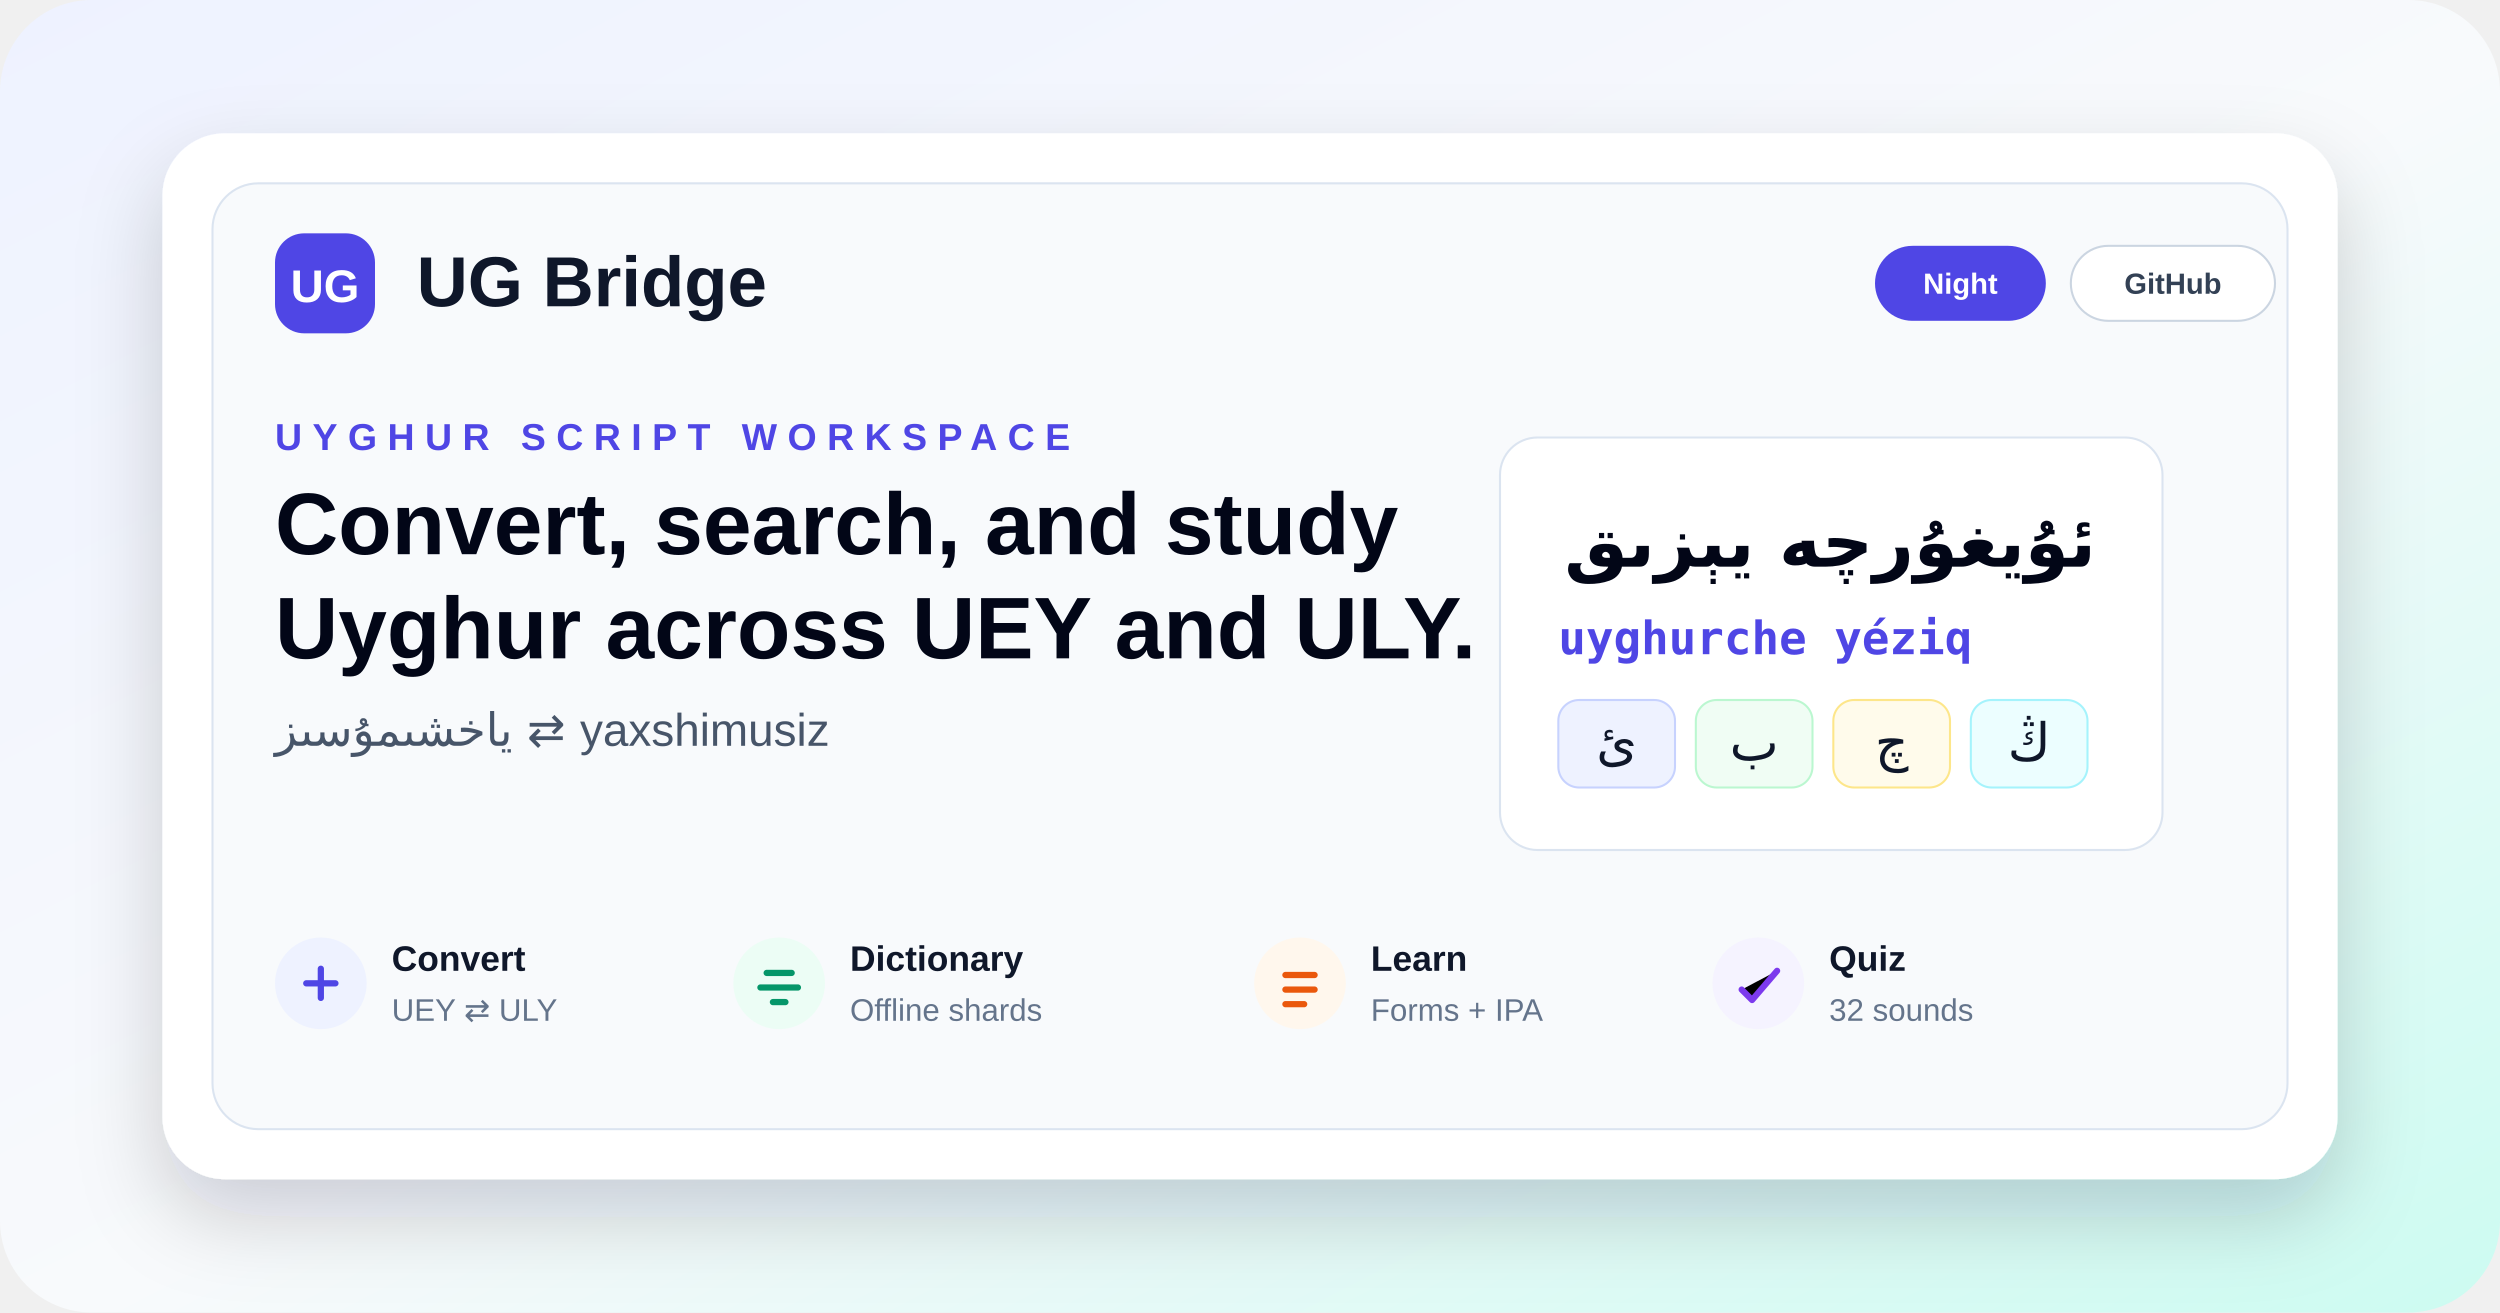
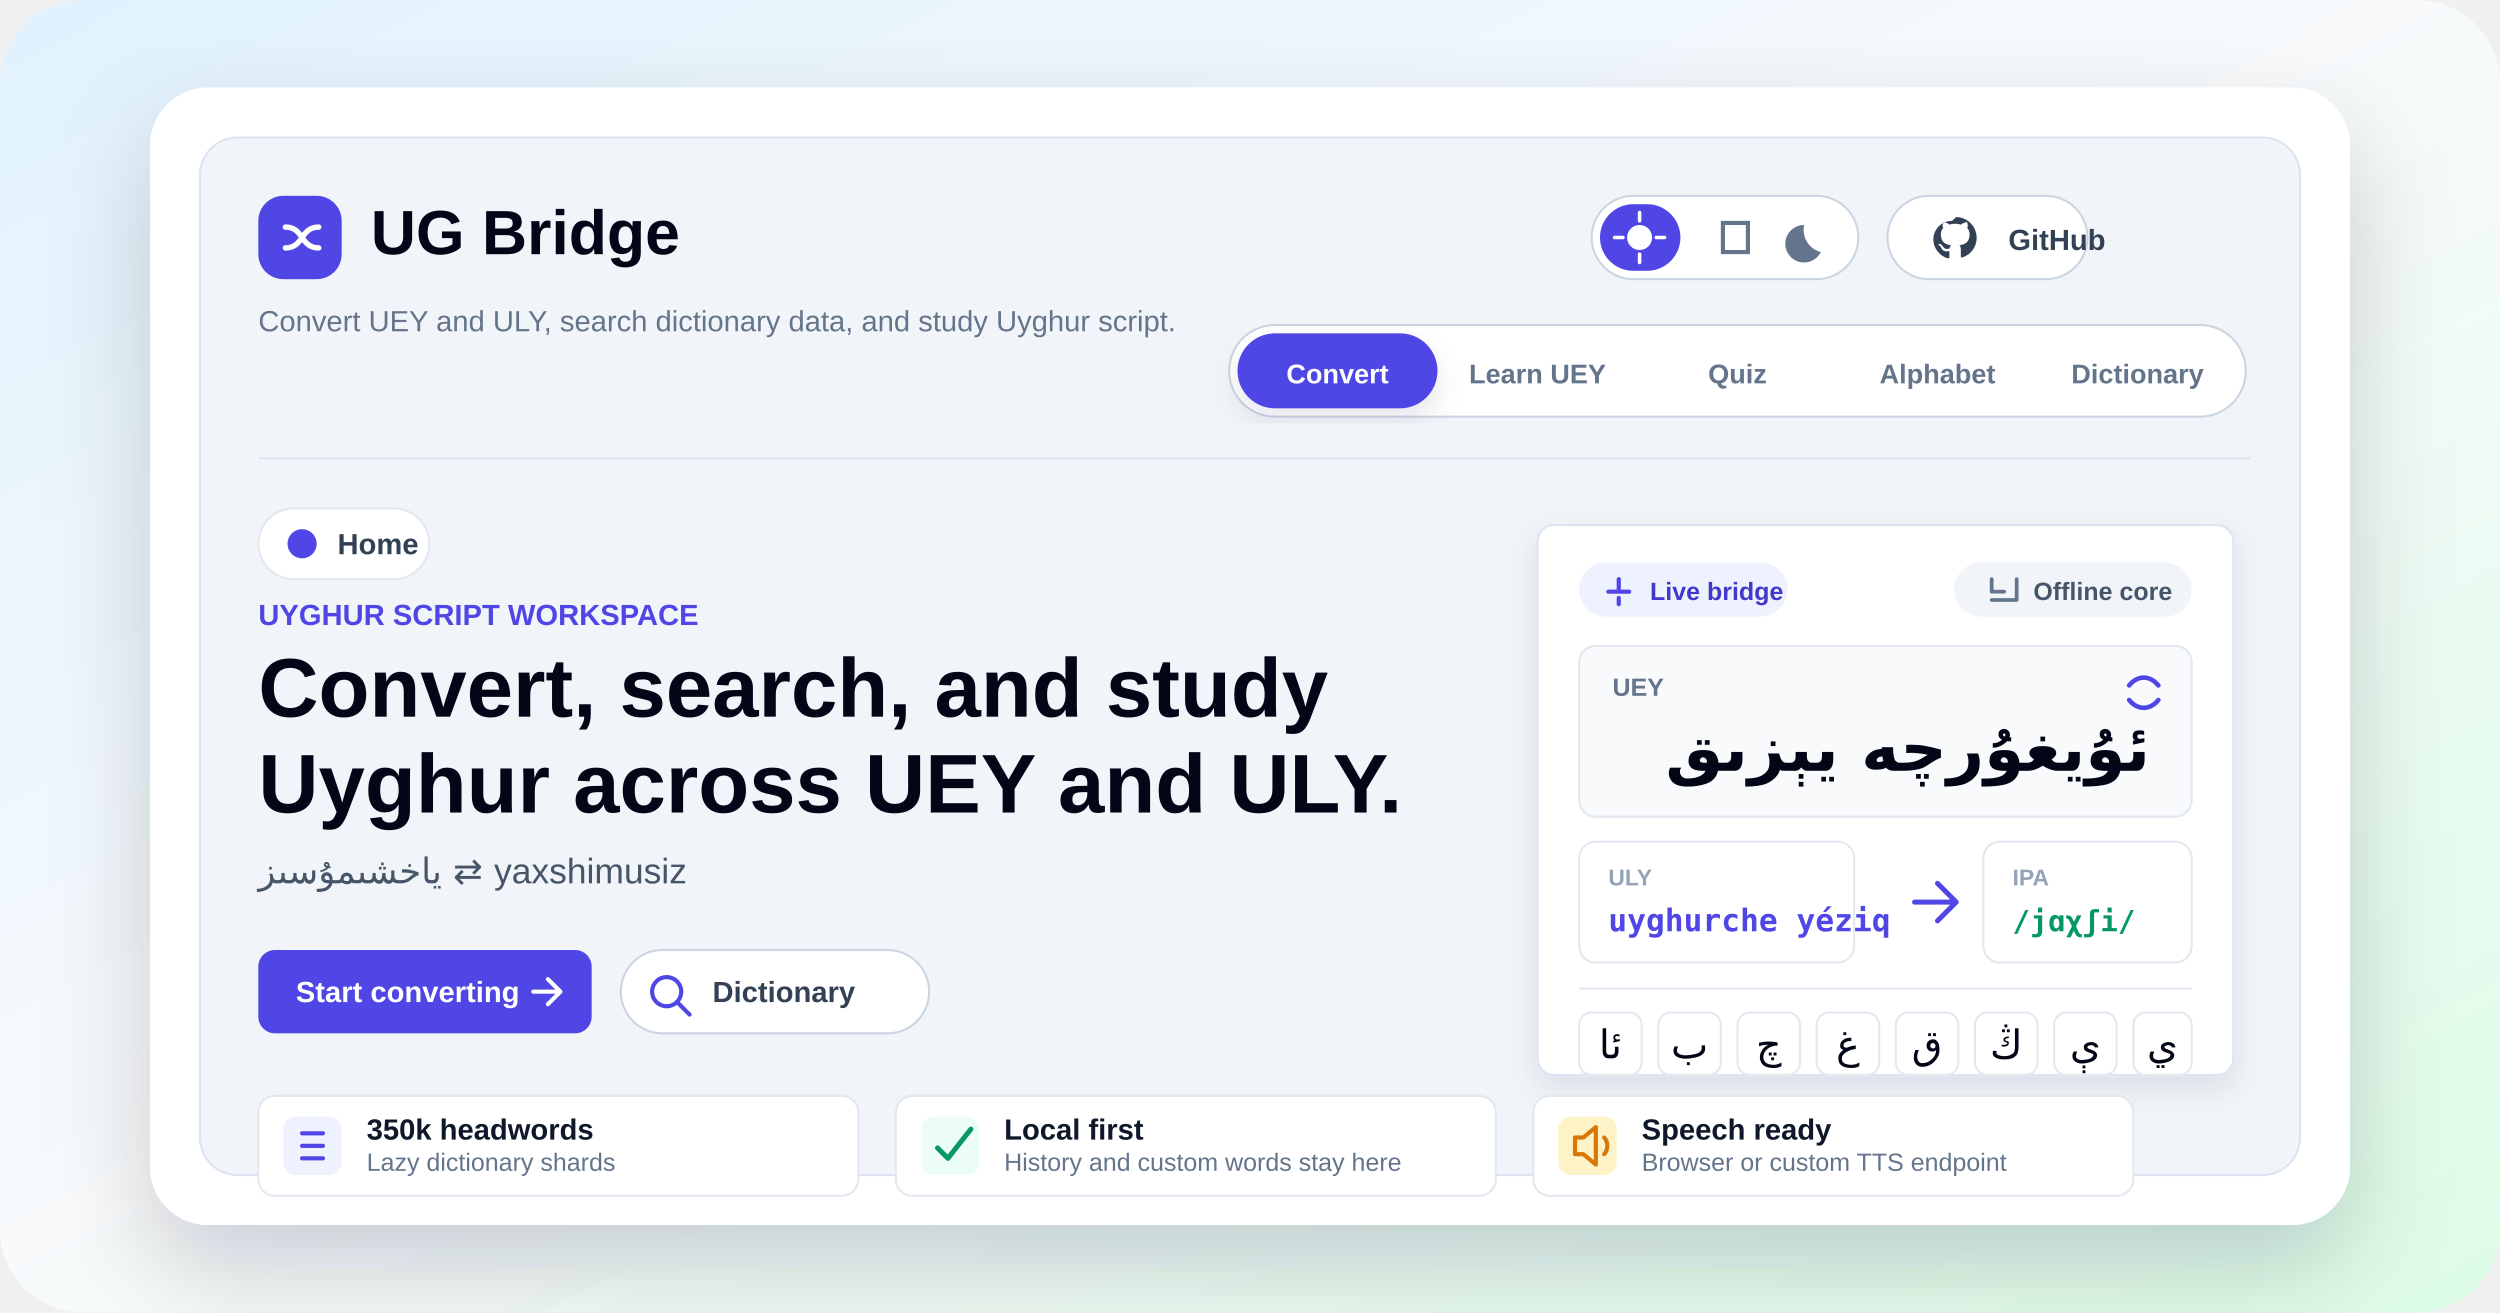
- <svg xmlns="http://www.w3.org/2000/svg" viewBox="0 0 1200 630" role="img" aria-labelledby="title desc">
+ <svg xmlns="http://www.w3.org/2000/svg" viewBox="0 0 1200 630" role="img" aria-labelledby="title desc" font-family="Arial, sans-serif">
  <defs>
-     <linearGradient id="bg" x1="0" y1="0" x2="1" y2="1">
-       <stop offset="0" stop-color="#eef2ff" />
-       <stop offset="0.52" stop-color="#f8fafc" />
-       <stop offset="1" stop-color="#ccfbf1" />
+     <linearGradient id="page-bg" x1="0" y1="0" x2="1" y2="1">
+       <stop offset="0" stop-color="#e0f2fe" />
+       <stop offset="0.48" stop-color="#f8fafc" />
+       <stop offset="1" stop-color="#dcfce7" />
    </linearGradient>
-     <filter id="shadow" x="-20%" y="-20%" width="140%" height="140%">
-       <feDropShadow dx="0" dy="18" stdDeviation="20" flood-color="#0f172a" flood-opacity="0.18" />
+     <filter id="window-shadow" x="-15%" y="-18%" width="130%" height="136%">
+       <feDropShadow dx="0" dy="20" stdDeviation="24" flood-color="#0f172a" flood-opacity="0.18" />
+     </filter>
+     <filter id="soft-shadow" x="-20%" y="-20%" width="140%" height="140%">
+       <feDropShadow dx="0" dy="6" stdDeviation="7" flood-color="#0f172a" flood-opacity="0.10" />
    </filter>
  </defs>
-   <rect width="1200" height="630" rx="44" fill="url(#bg)" />
-   <g transform="translate(78 64)">
-     <rect width="1044" height="502" rx="30" fill="#ffffff" filter="url(#shadow)" />
-     <rect x="24" y="24" width="996" height="454" rx="22" fill="#f8fafc" stroke="#dbe4f0" />
-     <g transform="translate(54 48)">
-       <rect width="48" height="48" rx="14" fill="#4f46e5" />
-       <text x="24" y="33" fill="#ffffff" font-family="Arial, sans-serif" font-size="22" font-weight="800" text-anchor="middle">UG</text>
-       <text x="68" y="35" fill="#0f172a" font-family="Arial, sans-serif" font-size="34" font-weight="800">UG Bridge</text>
-       <rect x="768" y="6" width="82" height="36" rx="18" fill="#4f46e5" />
-       <text x="809" y="29" fill="#ffffff" font-family="Arial, sans-serif" font-size="14" font-weight="700" text-anchor="middle">Night</text>
-       <rect x="862" y="6" width="98" height="36" rx="18" fill="#ffffff" stroke="#cbd5e1" />
-       <text x="911" y="29" fill="#334155" font-family="Arial, sans-serif" font-size="14" font-weight="700" text-anchor="middle">GitHub</text>
+   <rect width="1200" height="630" rx="40" fill="url(#page-bg)" />
+   <g transform="translate(72 42)">
+     <rect width="1056" height="546" rx="28" fill="#ffffff" filter="url(#window-shadow)" />
+     <rect x="24" y="24" width="1008" height="498" rx="18" fill="#f1f5f9" stroke="#dbe4f0" />
+     <g transform="translate(52 52)">
+       <g>
+         <rect width="40" height="40" rx="12" fill="#4f46e5" />
+         <path d="M13 15c4 0 6 2 8 5 2-3 4-5 8-5M13 25c4 0 6-2 8-5 2 3 4 5 8 5" fill="none" stroke="#ffffff" stroke-width="2.6" stroke-linecap="round" />
+         <text x="54" y="28" fill="#020617" font-size="30" font-weight="800">UG Bridge</text>
+         <text x="0" y="65" fill="#64748b" font-size="14">Convert UEY and ULY, search dictionary data, and study Uyghur script.</text>
+       </g>
+       <g transform="translate(640 0)">
+         <rect width="128" height="40" rx="20" fill="#ffffff" stroke="#cbd5e1" />
+         <rect x="4" y="4" width="38.6" height="32" rx="16" fill="#4f46e5" />
+         <circle cx="23" cy="20" r="6" fill="#ffffff" />
+         <path d="M23 8v4M23 28v4M11 20h4M31 20h4" stroke="#ffffff" stroke-width="1.7" stroke-linecap="round" />
+         <path d="M63 13h12v14H63z" fill="none" stroke="#64748b" stroke-width="2" rx="2" />
+         <path d="M102 14a9 9 0 1 0 8 13 11 11 0 0 1-8-13Z" fill="#64748b" />
+       </g>
+       <g transform="translate(782 0)">
+         <rect width="96" height="40" rx="20" fill="#ffffff" stroke="#cbd5e1" />
+         <path d="M31 12c-5 0-9 4-9 9 0 4 3 8 7 9 .5.1.7-.2.7-.5v-3c-3 .7-3.7-1.2-3.7-1.2-.5-1.2-1.2-1.5-1.2-1.5-1-.7.1-.7.1-.7 1.1.1 1.7 1.2 1.7 1.2 1 1.7 2.6 1.2 3.2.9.1-.7.4-1.2.7-1.5-2.4-.3-4.9-1.2-4.9-5.3 0-1.2.4-2.1 1.1-2.9-.1-.3-.5-1.4.1-2.8 0 0 .9-.3 3 1.1.9-.3 1.8-.4 2.7-.4.9 0 1.8.1 2.7.4 2.1-1.4 3-1.1 3-1.1.6 1.4.2 2.5.1 2.8.7.8 1.1 1.7 1.1 2.9 0 4.1-2.5 5-4.9 5.3.4.3.7 1 .7 2v3.4c0 .3.2.6.7.5 4-1.3 6.9-5 6.9-9.4 0-5.5-4.4-10-9.9-10Z" fill="#334155" />
+         <text x="58" y="26" fill="#334155" font-size="14" font-weight="700">GitHub</text>
+       </g>
+       <g transform="translate(466 62)">
+         <rect width="488" height="44" rx="22" fill="#ffffff" stroke="#cbd5e1" />
+         <rect x="4" y="4" width="96" height="36" rx="18" fill="#4f46e5" filter="url(#soft-shadow)" />
+         <text x="52" y="28" fill="#ffffff" font-size="13" font-weight="700" text-anchor="middle">Convert</text>
+         <text x="148" y="28" fill="#64748b" font-size="13" font-weight="700" text-anchor="middle">Learn UEY</text>
+         <text x="244" y="28" fill="#64748b" font-size="13" font-weight="700" text-anchor="middle">Quiz</text>
+         <text x="340" y="28" fill="#64748b" font-size="13" font-weight="700" text-anchor="middle">Alphabet</text>
+         <text x="436" y="28" fill="#64748b" font-size="13" font-weight="700" text-anchor="middle">Dictionary</text>
+       </g>
+       <line x1="0" y1="126" x2="956" y2="126" stroke="#dbe4f0" />
    </g>
-     <g transform="translate(54 128)">
-       <text x="0" y="24" fill="#4f46e5" font-family="Arial, sans-serif" font-size="18" font-weight="800" letter-spacing="5">UYGHUR SCRIPT WORKSPACE</text>
-       <text x="0" y="74" fill="#020617" font-family="Arial, sans-serif" font-size="42" font-weight="800">Convert, search, and study</text>
-       <text x="0" y="124" fill="#020617" font-family="Arial, sans-serif" font-size="42" font-weight="800">Uyghur across UEY and ULY.</text>
-       <text x="0" y="166" fill="#475569" font-family="Arial, sans-serif" font-size="22">ياخشىمۇسىز ⇄ yaxshimusiz</text>
+     <g transform="translate(52 202)">
+       <rect width="82" height="34" rx="17" fill="#ffffff" stroke="#e2e8f0" />
+       <circle cx="21" cy="17" r="7" fill="#4f46e5" />
+       <text x="38" y="22" fill="#334155" font-size="14" font-weight="700">Home</text>
    </g>
-     <g transform="translate(642 146)">
-       <rect width="318" height="198" rx="18" fill="#ffffff" stroke="#dbe4f0" />
-       <text x="286" y="62" fill="#020617" font-family="Arial, sans-serif" font-size="34" font-weight="800" text-anchor="end">ئۇيغۇرچە يېزىق</text>
-       <text x="28" y="104" fill="#4f46e5" font-family="monospace" font-size="22" font-weight="800">uyghurche yéziq</text>
-       <g transform="translate(28 126)">
-         <rect width="56" height="42" rx="10" fill="#eef2ff" stroke="#c7d2fe" />
-         <rect x="66" width="56" height="42" rx="10" fill="#f0fdf4" stroke="#bbf7d0" />
-         <rect x="132" width="56" height="42" rx="10" fill="#fffbeb" stroke="#fde68a" />
-         <rect x="198" width="56" height="42" rx="10" fill="#ecfeff" stroke="#a5f3fc" />
-         <text x="28" y="29" fill="#0f172a" font-family="Arial, sans-serif" font-size="25" text-anchor="middle">ئ</text>
-         <text x="94" y="29" fill="#0f172a" font-family="Arial, sans-serif" font-size="25" text-anchor="middle">ب</text>
-         <text x="160" y="29" fill="#0f172a" font-family="Arial, sans-serif" font-size="25" text-anchor="middle">چ</text>
-         <text x="226" y="29" fill="#0f172a" font-family="Arial, sans-serif" font-size="25" text-anchor="middle">ڭ</text>
+     <g transform="translate(52 258)">
+       <text x="0" y="0" fill="#4f46e5" font-size="14" font-weight="800">UYGHUR SCRIPT WORKSPACE</text>
+       <text x="0" y="44" fill="#020617" font-size="40" font-weight="800">Convert, search, and study</text>
+       <text x="0" y="90" fill="#020617" font-size="40" font-weight="800">Uyghur across UEY and ULY.</text>
+       <text x="0" y="124" fill="#475569" font-size="17">ياخشىمۇسىز ⇄ yaxshimusiz</text>
+       <g transform="translate(0 156)">
+         <rect width="160" height="40" rx="8" fill="#4f46e5" />
+         <text x="18" y="25" fill="#ffffff" font-size="14" font-weight="700">Start converting</text>
+         <path d="M132 20h12M139 14l6 6-6 6" fill="none" stroke="#ffffff" stroke-width="2" stroke-linecap="round" stroke-linejoin="round" />
+         <rect x="174" width="148" height="40" rx="20" fill="#ffffff" stroke="#cbd5e1" />
+         <circle cx="196" cy="20" r="7" fill="none" stroke="#4f46e5" stroke-width="2" />
+         <path d="m201 25 6 6" stroke="#4f46e5" stroke-width="2" stroke-linecap="round" />
+         <text x="218" y="25" fill="#334155" font-size="14" font-weight="700">Dictionary</text>
      </g>
    </g>
-     <g transform="translate(54 386)">
+     <g transform="translate(666 210)">
+       <rect width="334" height="264" rx="8" fill="#ffffff" stroke="#dbe4f0" filter="url(#soft-shadow)" />
+       <g transform="translate(20 18)">
+         <rect width="100" height="26" rx="13" fill="#eef2ff" />
+         <path d="M19 8v5M19 17v3M14 14h10" stroke="#4f46e5" stroke-width="2" stroke-linecap="round" />
+         <text x="34" y="18" fill="#4338ca" font-size="12" font-weight="700">Live bridge</text>
+         <rect x="180" width="114" height="26" rx="13" fill="#f1f5f9" />
+         <path d="M198 8v6h6M210 8v10h-12" fill="none" stroke="#64748b" stroke-width="1.8" stroke-linecap="round" stroke-linejoin="round" />
+         <text x="218" y="18" fill="#475569" font-size="12" font-weight="700">Offline core</text>
+       </g>
+       <g transform="translate(20 58)">
+         <rect width="294" height="82" rx="8" fill="#f8fafc" stroke="#e2e8f0" />
+         <text x="16" y="24" fill="#64748b" font-size="12" font-weight="700">UEY</text>
+         <path d="M264 19c4-5 10-5 14 0M264 26c4 5 10 5 14 0" fill="none" stroke="#4f46e5" stroke-width="2.2" stroke-linecap="round" />
+         <text x="274" y="60" fill="#020617" font-size="31" font-weight="700" text-anchor="end">ئۇيغۇرچە يېزىق</text>
+       </g>
+       <g transform="translate(20 152)">
+         <rect width="132" height="58" rx="8" fill="#ffffff" stroke="#e2e8f0" />
+         <text x="14" y="21" fill="#94a3b8" font-size="11" font-weight="800">ULY</text>
+         <text x="14" y="43" fill="#4f46e5" font-family="Menlo, Consolas, monospace" font-size="15" font-weight="700">uyghurche yéziq</text>
+         <path d="M161 29h18M172 20l9 9-9 9" fill="none" stroke="#4f46e5" stroke-width="2.4" stroke-linecap="round" stroke-linejoin="round" />
+         <rect x="194" width="100" height="58" rx="8" fill="#ffffff" stroke="#e2e8f0" />
+         <text x="208" y="21" fill="#94a3b8" font-size="11" font-weight="800">IPA</text>
+         <text x="208" y="43" fill="#059669" font-family="Menlo, Consolas, monospace" font-size="14" font-weight="700">/jɑχʃi/</text>
+       </g>
+       <g transform="translate(20 222)">
+         <rect width="294" height="1" fill="#e2e8f0" />
+         <g transform="translate(0 12)">
+           <rect width="30" height="30" rx="6" fill="#ffffff" stroke="#e2e8f0" />
+           <rect x="38" width="30" height="30" rx="6" fill="#ffffff" stroke="#e2e8f0" />
+           <rect x="76" width="30" height="30" rx="6" fill="#ffffff" stroke="#e2e8f0" />
+           <rect x="114" width="30" height="30" rx="6" fill="#ffffff" stroke="#e2e8f0" />
+           <rect x="152" width="30" height="30" rx="6" fill="#ffffff" stroke="#e2e8f0" />
+           <rect x="190" width="30" height="30" rx="6" fill="#ffffff" stroke="#e2e8f0" />
+           <rect x="228" width="30" height="30" rx="6" fill="#ffffff" stroke="#e2e8f0" />
+           <rect x="266" width="28" height="30" rx="6" fill="#ffffff" stroke="#e2e8f0" />
+           <text x="15" y="22" fill="#020617" font-size="19" text-anchor="middle">ئا</text>
+           <text x="53" y="22" fill="#020617" font-size="19" text-anchor="middle">ب</text>
+           <text x="91" y="22" fill="#020617" font-size="19" text-anchor="middle">چ</text>
+           <text x="129" y="22" fill="#020617" font-size="19" text-anchor="middle">غ</text>
+           <text x="167" y="22" fill="#020617" font-size="19" text-anchor="middle">ق</text>
+           <text x="205" y="22" fill="#020617" font-size="19" text-anchor="middle">ڭ</text>
+           <text x="243" y="22" fill="#020617" font-size="19" text-anchor="middle">ې</text>
+           <text x="280" y="22" fill="#020617" font-size="19" text-anchor="middle">ي</text>
+         </g>
+       </g>
+     </g>
+     <g transform="translate(52 484)">
      <g>
-         <circle cx="22" cy="22" r="22" fill="#eef2ff" />
-         <path d="M15 22h14M22 15v14" stroke="#4f46e5" stroke-width="3" stroke-linecap="round" />
-         <text x="56" y="16" fill="#0f172a" font-family="Arial, sans-serif" font-size="17" font-weight="800">Convert</text>
-         <text x="56" y="40" fill="#64748b" font-family="Arial, sans-serif" font-size="15">UEY ⇄ ULY</text>
+         <rect width="288" height="48" rx="8" fill="#ffffff" stroke="#e2e8f0" />
+         <rect x="12" y="10" width="28" height="28" rx="6" fill="#eef2ff" />
+         <path d="M21 18h10M21 24h10M21 30h10" stroke="#4f46e5" stroke-width="2" stroke-linecap="round" />
+         <text x="52" y="21" fill="#0f172a" font-size="14" font-weight="800">350k headwords</text>
+         <text x="52" y="36" fill="#64748b" font-size="12">Lazy dictionary shards</text>
      </g>
-       <g transform="translate(220 0)">
-         <circle cx="22" cy="22" r="22" fill="#ecfdf5" />
-         <path d="M13 24h18M16 17h12M19 31h6" stroke="#059669" stroke-width="3" stroke-linecap="round" />
-         <text x="56" y="16" fill="#0f172a" font-family="Arial, sans-serif" font-size="17" font-weight="800">Dictionary</text>
-         <text x="56" y="40" fill="#64748b" font-family="Arial, sans-serif" font-size="15">Offline shards</text>
+       <g transform="translate(306 0)">
+         <rect width="288" height="48" rx="8" fill="#ffffff" stroke="#e2e8f0" />
+         <rect x="12" y="10" width="28" height="28" rx="6" fill="#ecfdf5" />
+         <path d="M20 25l5 5 11-14" fill="none" stroke="#059669" stroke-width="2.4" stroke-linecap="round" stroke-linejoin="round" />
+         <text x="52" y="21" fill="#0f172a" font-size="14" font-weight="800">Local first</text>
+         <text x="52" y="36" fill="#64748b" font-size="12">History and custom words stay here</text>
      </g>
-       <g transform="translate(470 0)">
-         <circle cx="22" cy="22" r="22" fill="#fff7ed" />
-         <path d="M15 18h14M15 25h14M15 32h9" stroke="#ea580c" stroke-width="3" stroke-linecap="round" />
-         <text x="56" y="16" fill="#0f172a" font-family="Arial, sans-serif" font-size="17" font-weight="800">Learn</text>
-         <text x="56" y="40" fill="#64748b" font-family="Arial, sans-serif" font-size="15">Forms + IPA</text>
-       </g>
-       <g transform="translate(690 0)">
-         <circle cx="22" cy="22" r="22" fill="#f5f3ff" />
-         <path d="M14 25l5 5 12-14" stroke="#7c3aed" stroke-width="3" stroke-linecap="round" stroke-linejoin="round" />
-         <text x="56" y="16" fill="#0f172a" font-family="Arial, sans-serif" font-size="17" font-weight="800">Quiz</text>
-         <text x="56" y="40" fill="#64748b" font-family="Arial, sans-serif" font-size="15">32 sounds</text>
+       <g transform="translate(612 0)">
+         <rect width="288" height="48" rx="8" fill="#ffffff" stroke="#e2e8f0" />
+         <rect x="12" y="10" width="28" height="28" rx="6" fill="#fef3c7" />
+         <path d="M20 28h4l6 5V15l-6 5h-4v8Z" fill="none" stroke="#d97706" stroke-width="2" stroke-linejoin="round" />
+         <path d="M34 20c2 2 2 6 0 8" fill="none" stroke="#d97706" stroke-width="2" stroke-linecap="round" />
+         <text x="52" y="21" fill="#0f172a" font-size="14" font-weight="800">Speech ready</text>
+         <text x="52" y="36" fill="#64748b" font-size="12">Browser or custom TTS endpoint</text>
      </g>
    </g>
  </g>
</svg>
